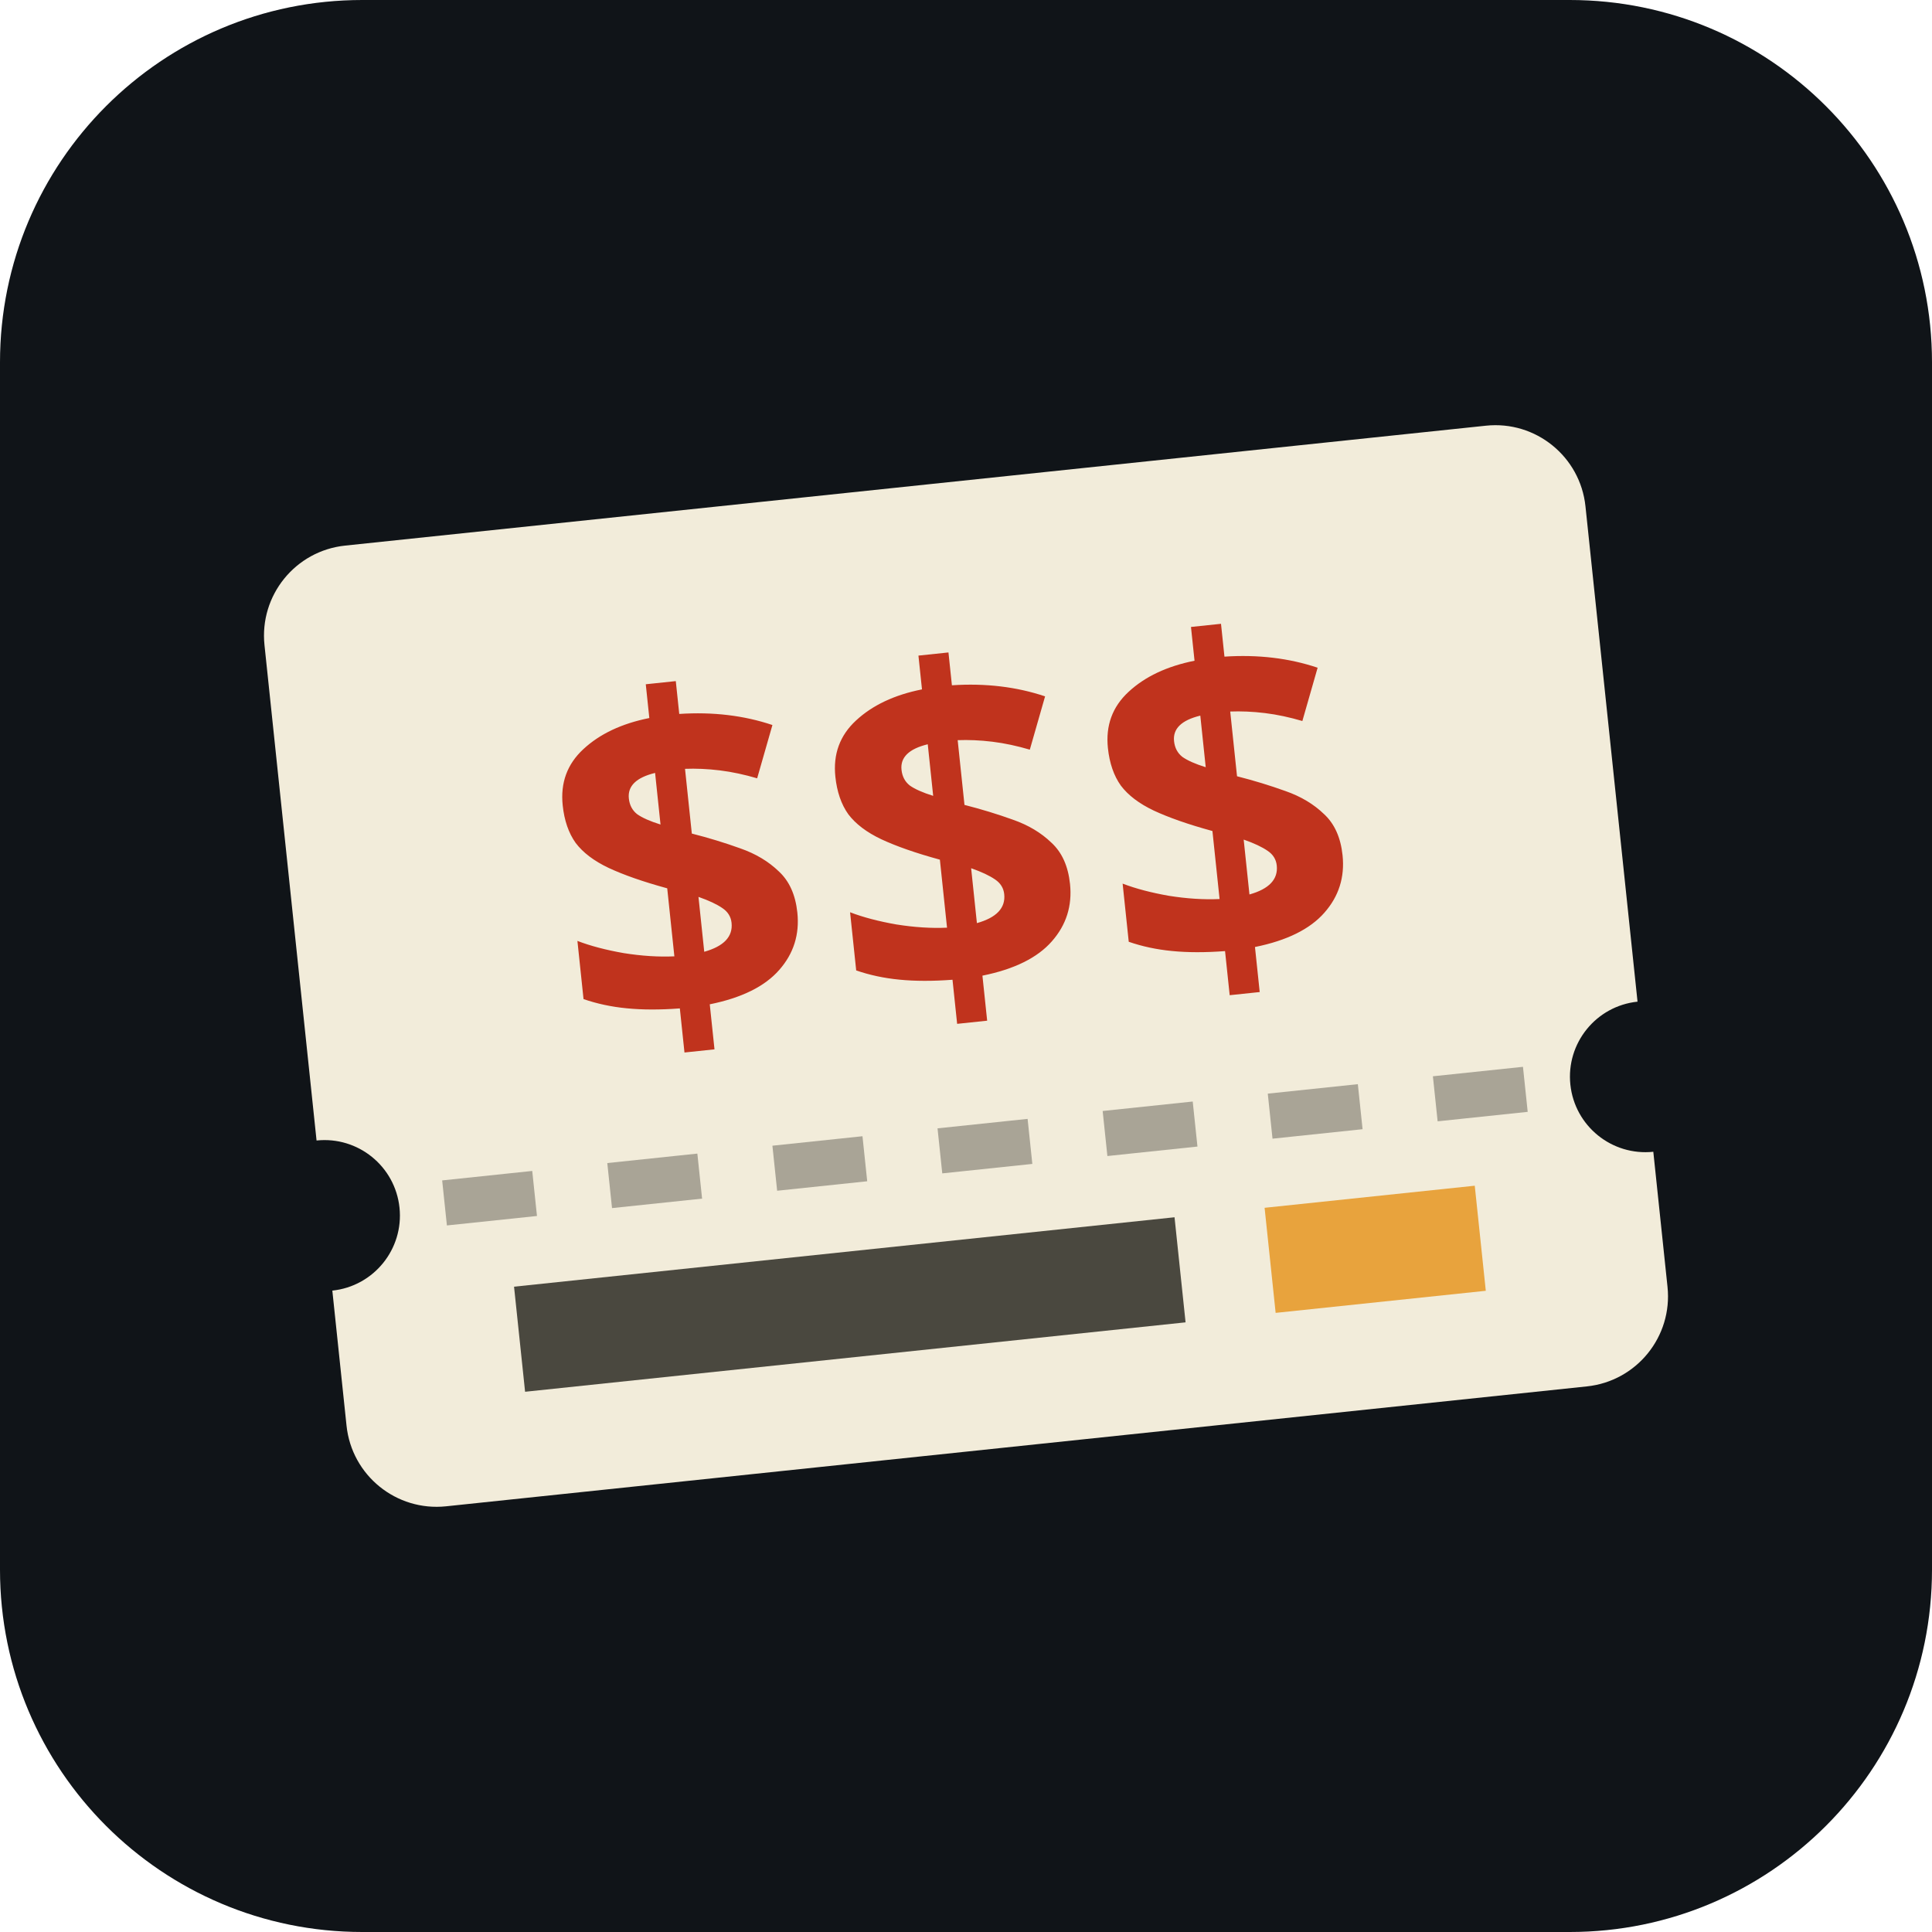
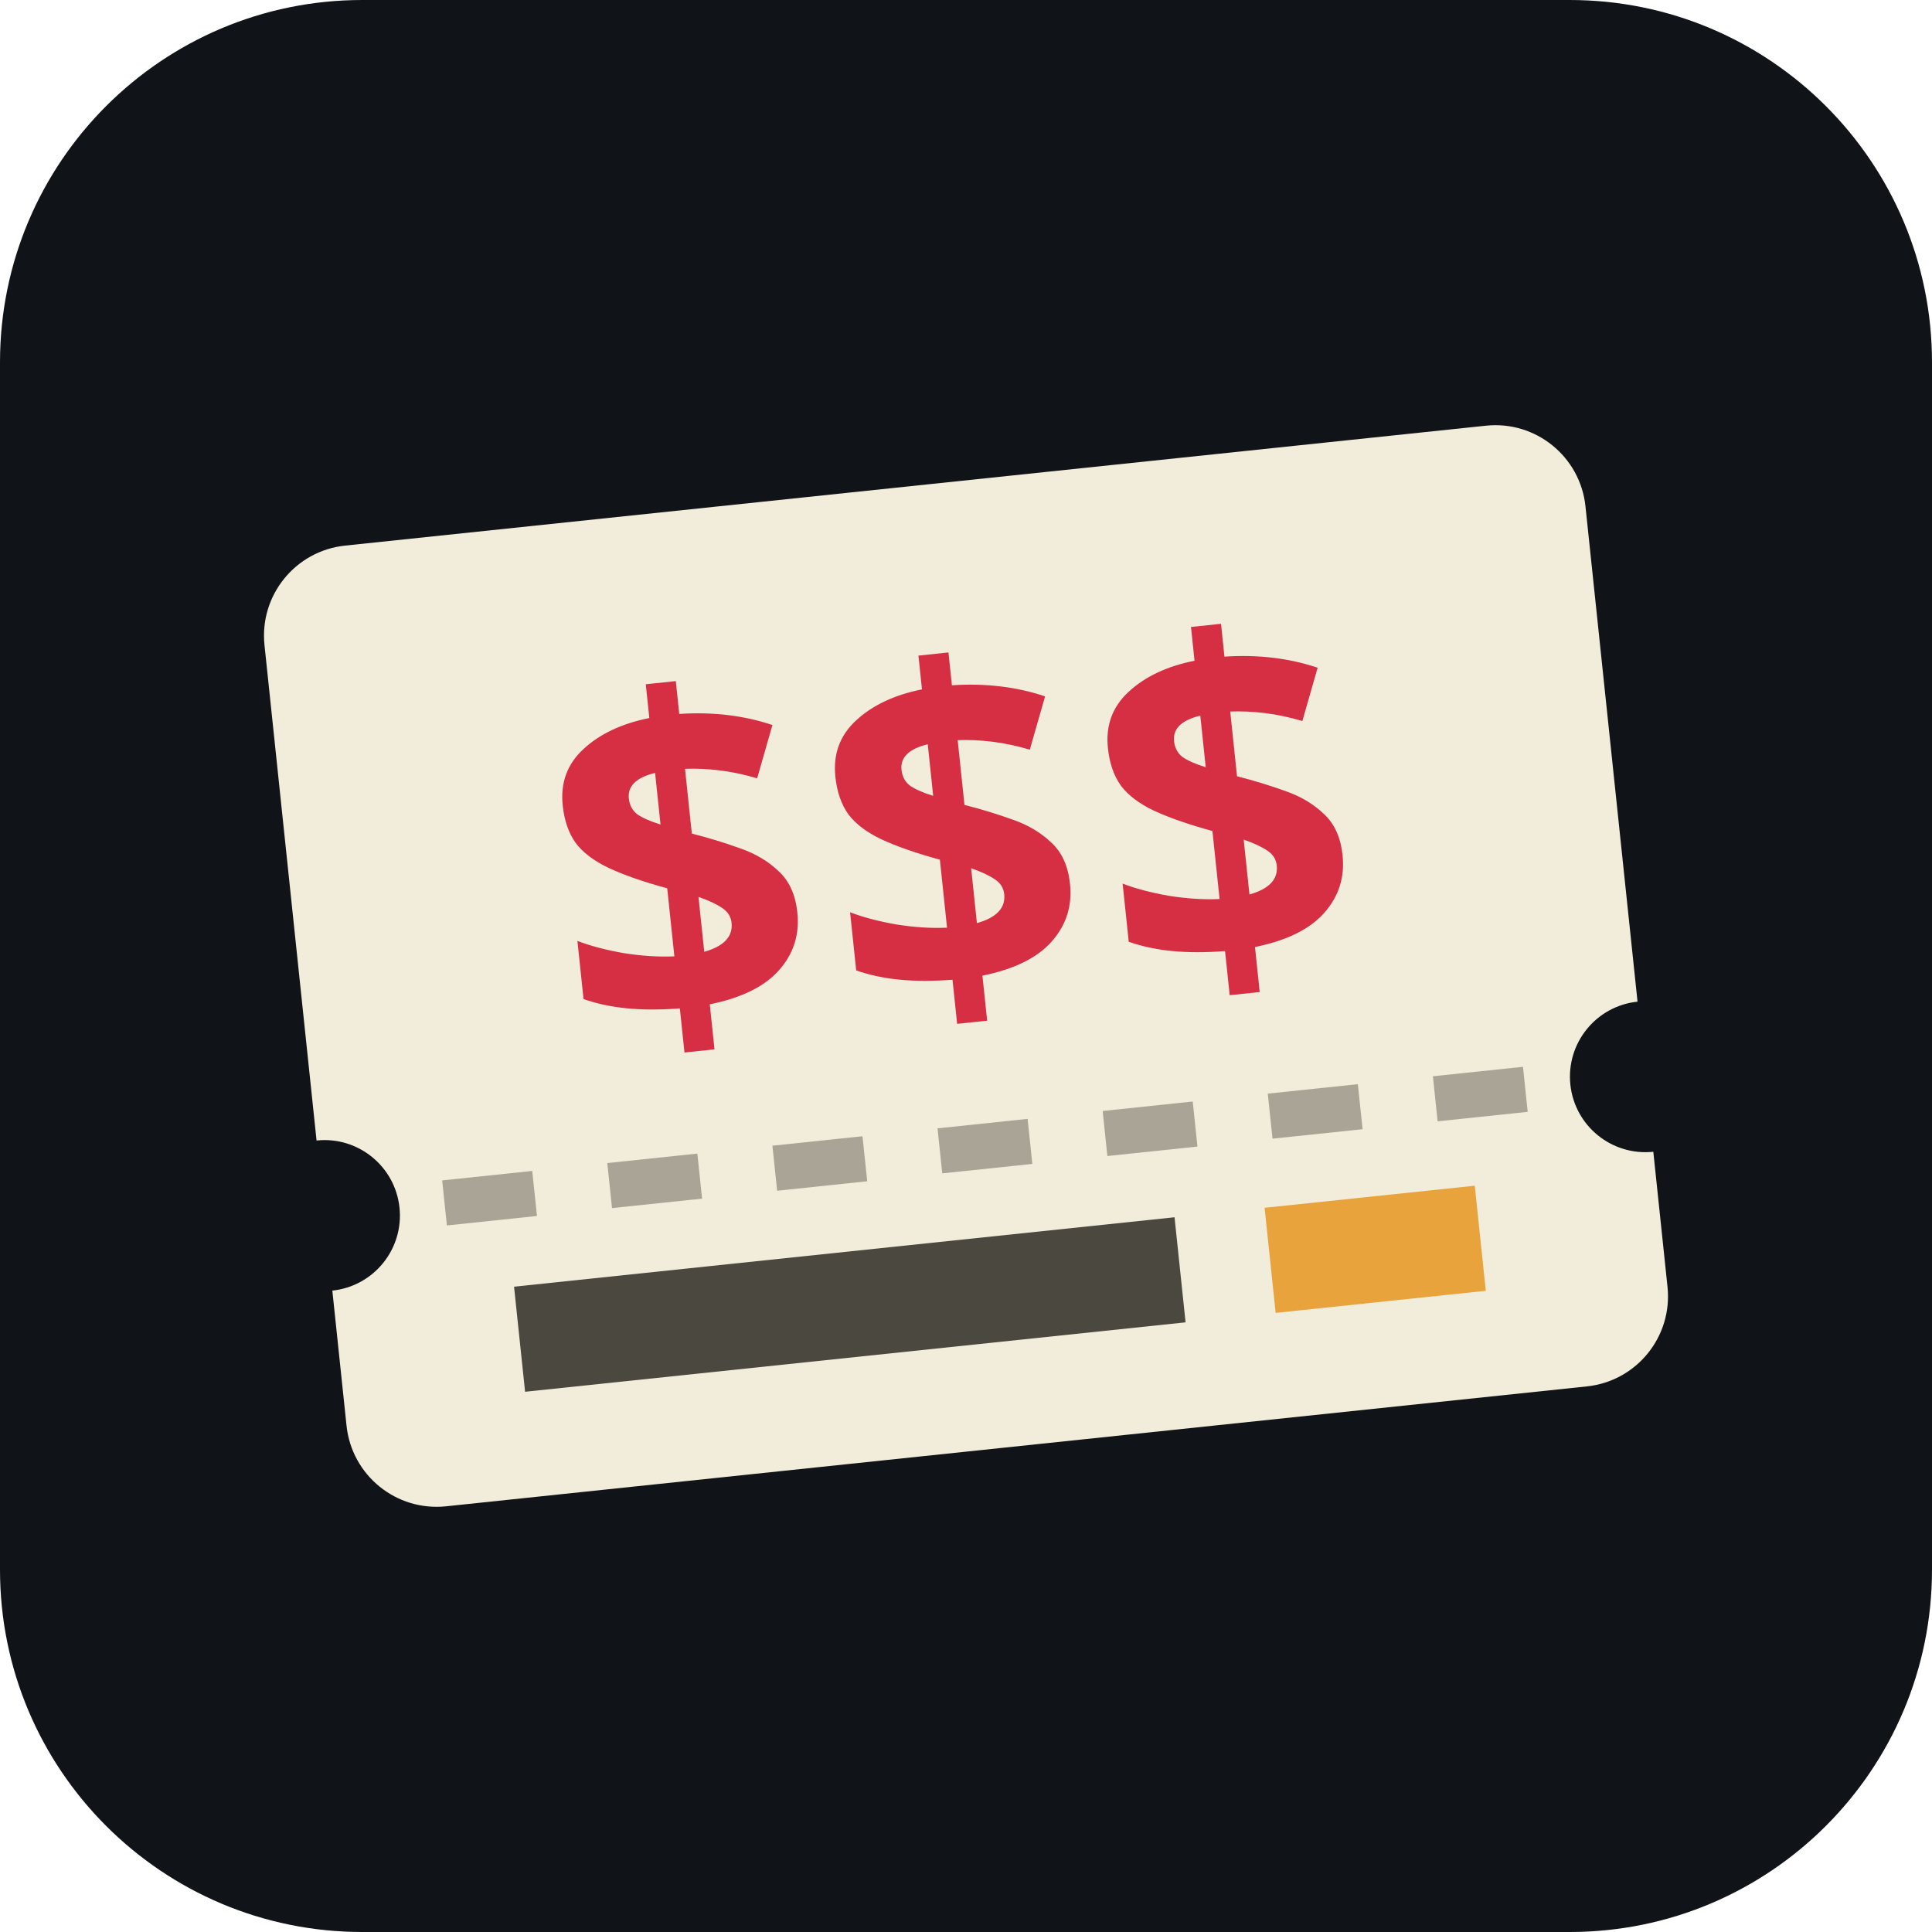
<svg xmlns="http://www.w3.org/2000/svg" viewBox="0 0 64 64">
  <rect width="64" height="64" rx="12" fill="#101418" />
  <g transform="rotate(-6 32 32)">
    <rect x="10" y="16" width="44" height="32" rx="3" fill="#f2ecda" />
    <line x1="14" y1="38" x2="50" y2="38" stroke="#211f18" stroke-opacity="0.35" stroke-width="1.5" stroke-dasharray="3 2.5" />
    <circle cx="10" cy="38" r="2.5" fill="#101418" />
    <circle cx="54" cy="38" r="2.5" fill="#101418" />
-     <text x="32" y="33" text-anchor="middle" font-family="Arial Narrow, sans-serif" font-size="15" font-weight="800" fill="#c0331d" letter-spacing="0.5">$$$</text>
+     <text x="32" y="33" text-anchor="middle" font-family="Arial Narrow, sans-serif" font-size="15" font-weight="800" fill="#d62f44" letter-spacing="0.5">$$$</text>
    <rect x="16" y="41" width="22" height="3.5" fill="#211f18" opacity="0.8" />
    <rect x="41" y="41" width="7" height="3.5" fill="#e8a33d" />
  </g>
</svg>
